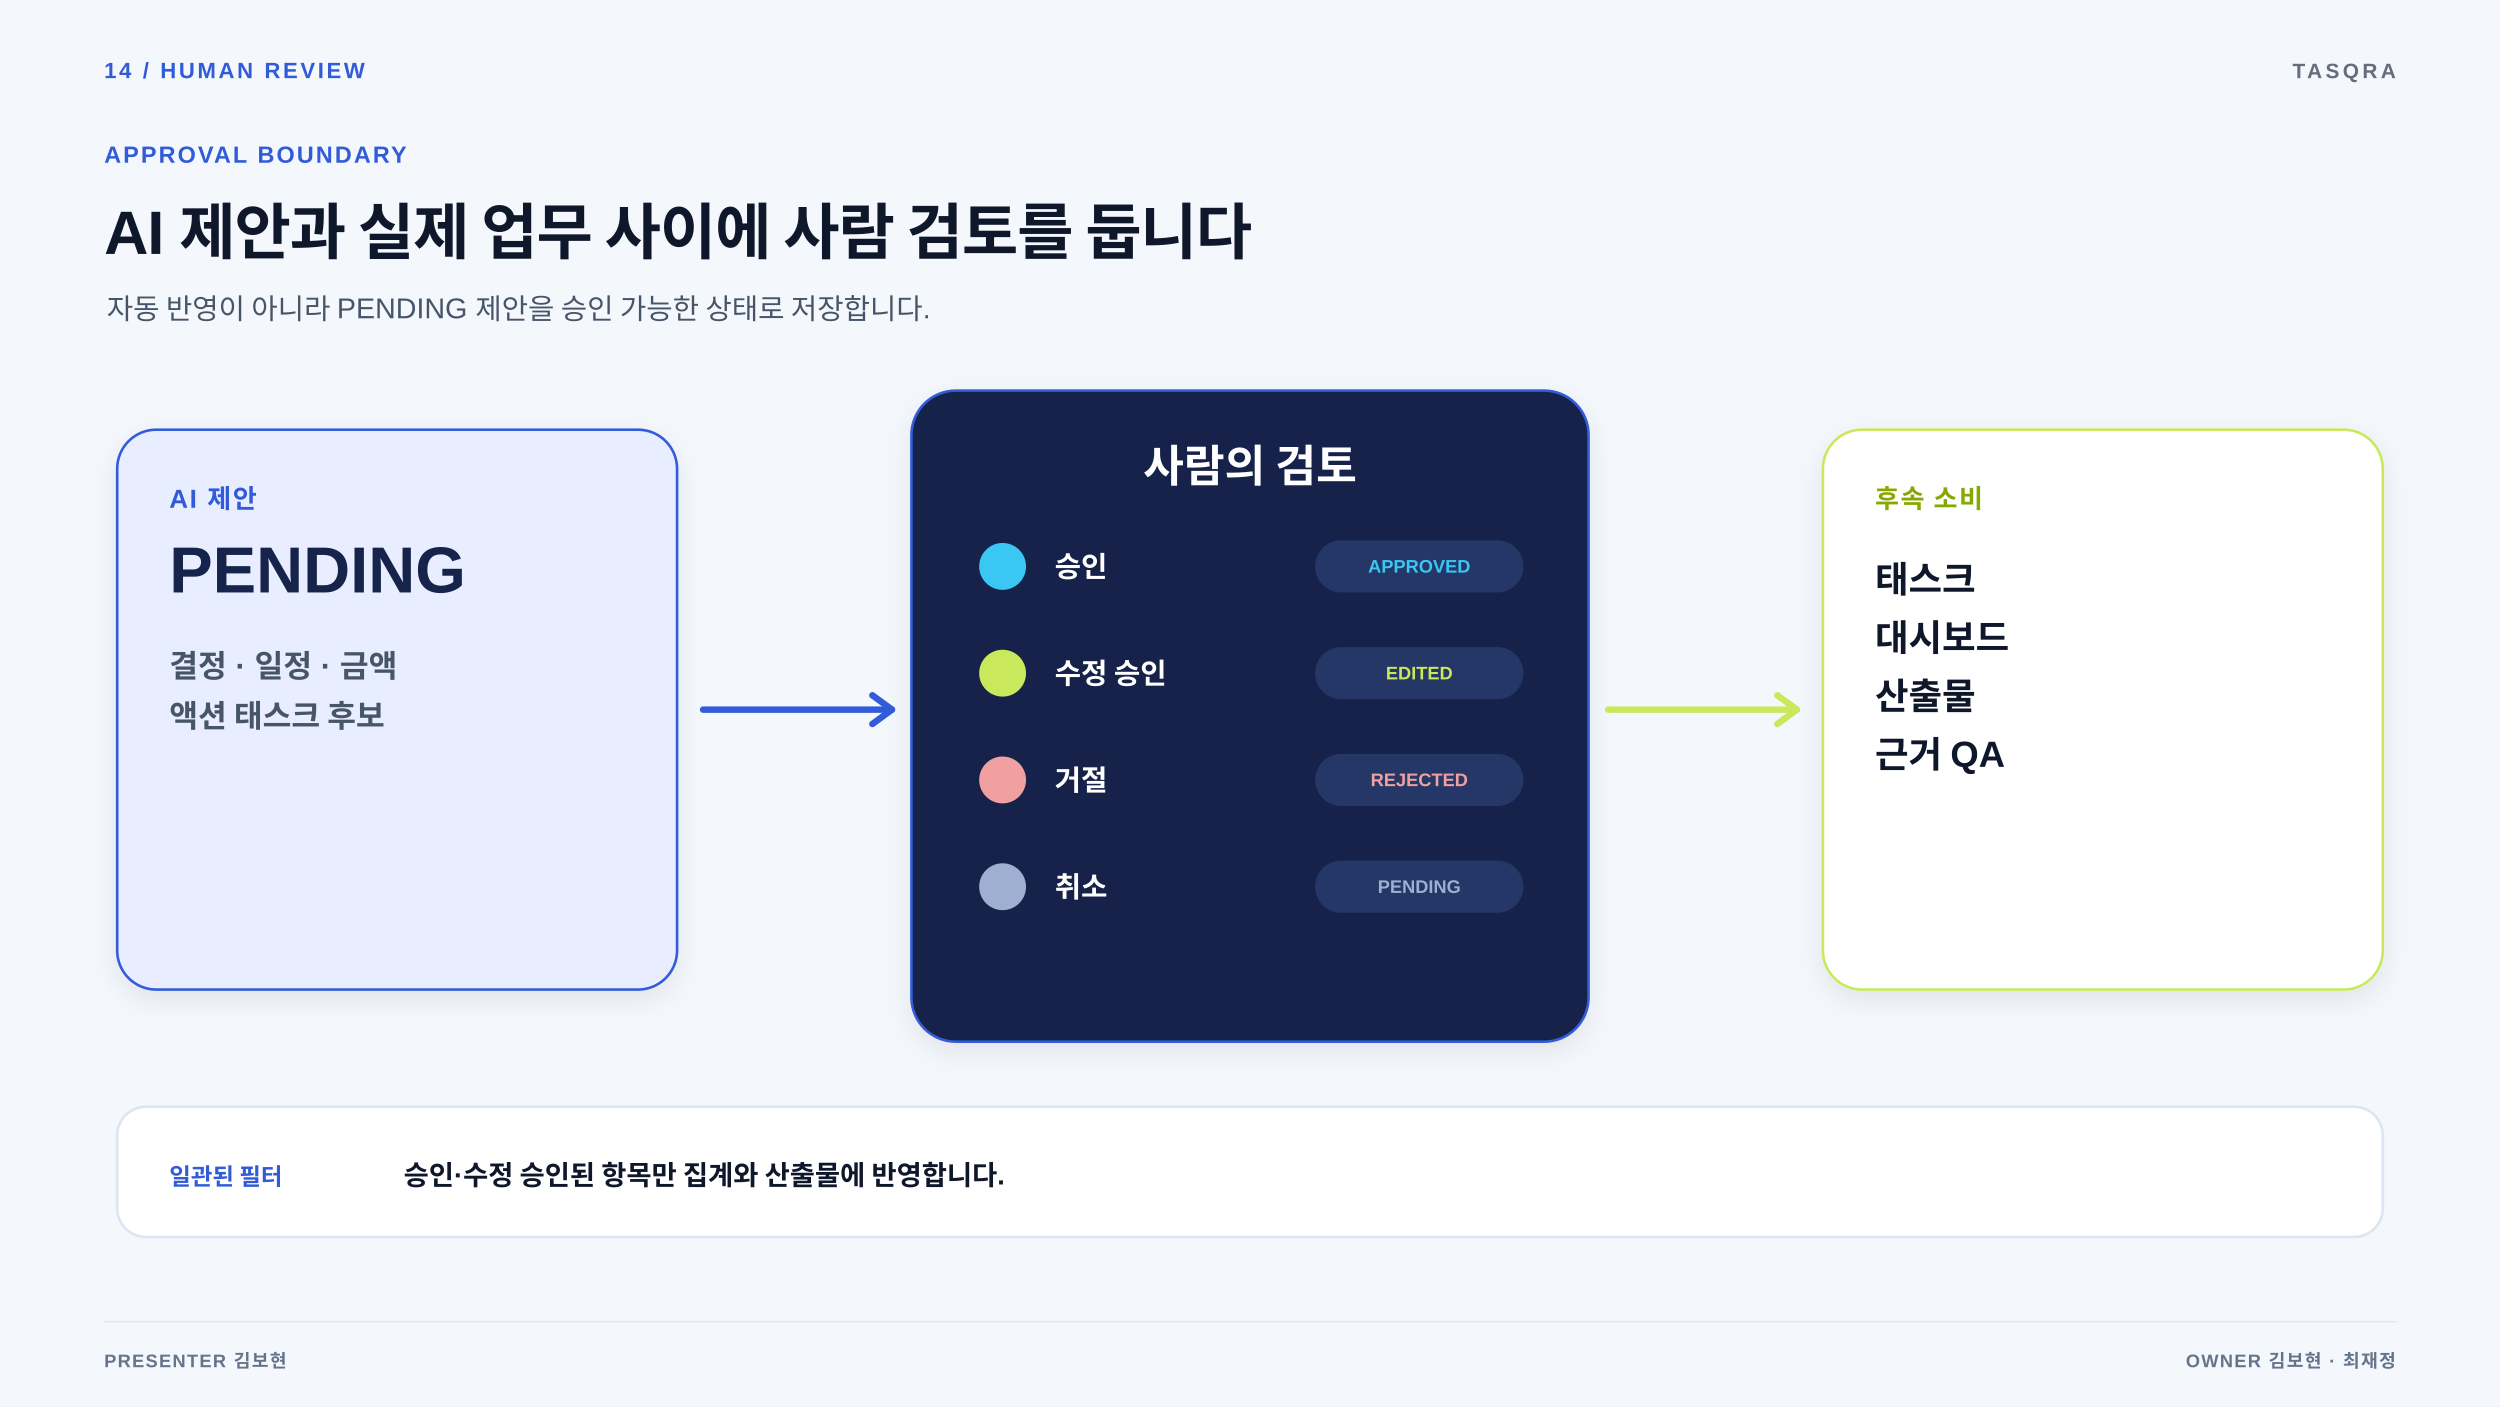
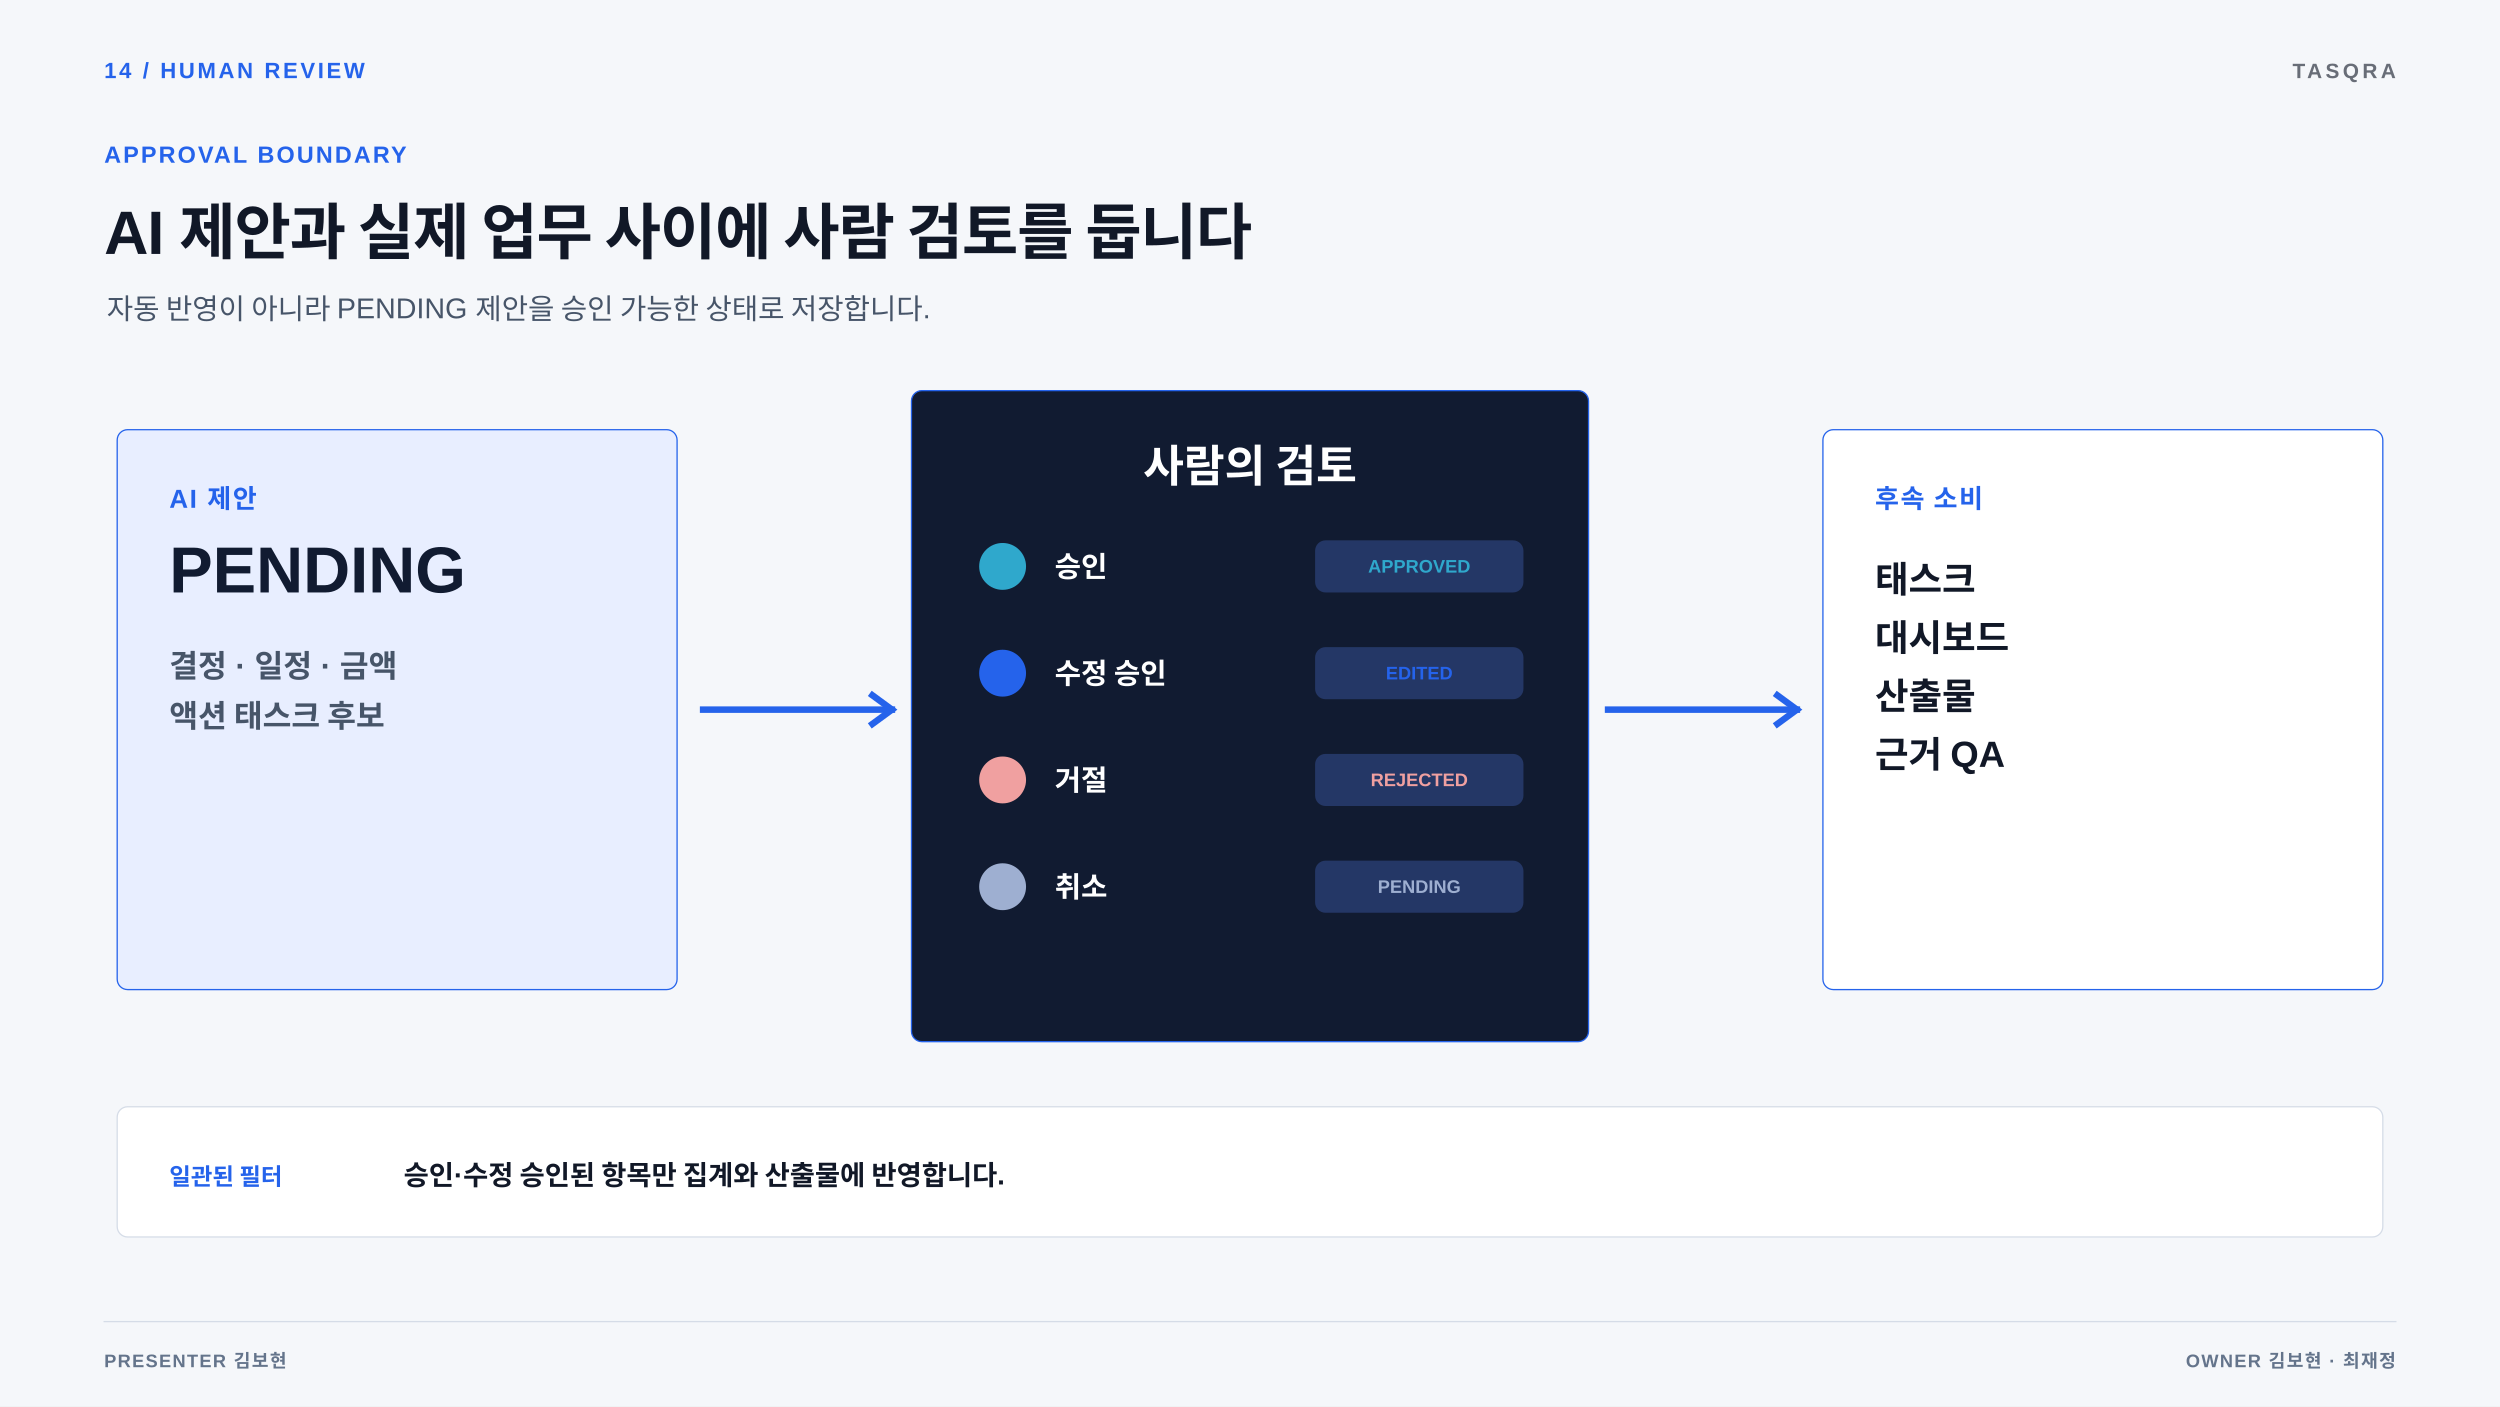
<svg xmlns="http://www.w3.org/2000/svg" width="1920" height="1080" viewBox="0 0 1920 1080">
  <defs>
    <style>@font-face{font-family:NotoKR;src:url("../../포트폴리오/NotoSansKR.ttf") format("truetype");} text{font-family:NotoKR,Arial,sans-serif;}</style>
    <filter id="shadow" x="-20%" y="-20%" width="140%" height="140%">
-       <feDropShadow dx="0" dy="12" stdDeviation="16" flood-color="#0E162F" flood-opacity="0.11" />
+       <feDropShadow dx="0" dy="4" stdDeviation="8" flood-color="#09111F" flood-opacity="0.06" />
    </filter>
    <filter id="softShadow" x="-20%" y="-20%" width="140%" height="140%">
-       <feDropShadow dx="0" dy="7" stdDeviation="10" flood-color="#0E162F" flood-opacity="0.08" />
+       <feDropShadow dx="0" dy="2" stdDeviation="5" flood-color="#09111F" flood-opacity="0.05" />
    </filter>
  </defs>
-   <rect x="0" y="0" width="1920" height="1080" rx="0" fill="#F4F7FC" stroke="none" stroke-width="0" opacity="1" />
-   <text x="80" y="60" font-family="NotoKR, Arial, sans-serif" font-size="17" font-weight="800" font-style="normal" fill="#315BD8" text-anchor="start" letter-spacing="2" opacity="1">14  /  HUMAN REVIEW</text>
-   <text x="1840" y="60" font-family="NotoKR, Arial, sans-serif" font-size="16" font-weight="800" font-style="normal" fill="#0F172A" text-anchor="end" letter-spacing="2.6" opacity="0.62">TASQRA</text>
-   <line x1="80" y1="1015" x2="1840" y2="1015" stroke="#DCE5F1" stroke-width="1" stroke-linecap="round" opacity="1" />
+   <rect x="0" y="0" width="1920" height="1080" rx="0" fill="#F5F7FA" stroke="none" stroke-width="0" opacity="1" />
+   <text x="80" y="60" font-family="NotoKR, Arial, sans-serif" font-size="17" font-weight="800" font-style="normal" fill="#2563EB" text-anchor="start" letter-spacing="2" opacity="1">14  /  HUMAN REVIEW</text>
+   <text x="1840" y="60" font-family="NotoKR, Arial, sans-serif" font-size="16" font-weight="800" font-style="normal" fill="#111827" text-anchor="end" letter-spacing="2.6" opacity="0.62">TASQRA</text>
+   <line x1="80" y1="1015" x2="1840" y2="1015" stroke="#D5DCE7" stroke-width="1" stroke-linecap="square" opacity="1" />
  <text x="80" y="1050" font-family="NotoKR, Arial, sans-serif" font-size="14" font-weight="700" font-style="normal" fill="#64748B" text-anchor="start" letter-spacing="1" opacity="1">PRESENTER  김보현</text>
  <text x="1840" y="1050" font-family="NotoKR, Arial, sans-serif" font-size="14" font-weight="700" font-style="normal" fill="#64748B" text-anchor="end" letter-spacing="1" opacity="1">OWNER  김보현 · 최재정</text>
-   <text x="80" y="125" font-family="NotoKR, Arial, sans-serif" font-size="18" font-weight="800" font-style="normal" fill="#315BD8" text-anchor="start" letter-spacing="1.6" opacity="1">APPROVAL BOUNDARY</text>
-   <text x="80" y="195" font-family="NotoKR, Arial, sans-serif" font-size="47" font-weight="800" font-style="normal" fill="#0F172A" text-anchor="start" letter-spacing="-0.8" opacity="1">AI 제안과 실제 업무 사이에 사람 검토를 둡니다</text>
+   <text x="80" y="125" font-family="NotoKR, Arial, sans-serif" font-size="18" font-weight="800" font-style="normal" fill="#2563EB" text-anchor="start" letter-spacing="1.6" opacity="1">APPROVAL BOUNDARY</text>
+   <text x="80" y="195" font-family="NotoKR, Arial, sans-serif" font-size="47" font-weight="800" font-style="normal" fill="#111827" text-anchor="start" letter-spacing="-0.8" opacity="1">AI 제안과 실제 업무 사이에 사람 검토를 둡니다</text>
  <text x="82" y="245" font-family="NotoKR, Arial, sans-serif" font-size="22" font-weight="500" font-style="normal" fill="#475569" text-anchor="start" letter-spacing="0" opacity="1">자동 반영이 아니라 PENDING 제안을 승인 가능한 상태로 저장합니다.</text>
-   <rect x="90" y="330" width="430" height="430" rx="30" fill="#E8EEFF" stroke="#315BD8" stroke-width="2" opacity="1" filter="url(#softShadow)" />
-   <text x="130" y="390" font-family="NotoKR, Arial, sans-serif" font-size="20" font-weight="800" font-style="normal" fill="#315BD8" text-anchor="start" letter-spacing="1.2" opacity="1">AI 제안</text>
-   <text x="130" y="455" font-family="NotoKR, Arial, sans-serif" font-size="50" font-weight="800" font-style="normal" fill="#16234A" text-anchor="start" letter-spacing="0" opacity="1">PENDING</text>
+   <rect x="90" y="330" width="430" height="430" rx="8" fill="#E8EEFF" stroke="#2563EB" stroke-width="1" opacity="1" />
+   <text x="130" y="390" font-family="NotoKR, Arial, sans-serif" font-size="20" font-weight="800" font-style="normal" fill="#2563EB" text-anchor="start" letter-spacing="1.2" opacity="1">AI 제안</text>
+   <text x="130" y="455" font-family="NotoKR, Arial, sans-serif" font-size="50" font-weight="800" font-style="normal" fill="#111B31" text-anchor="start" letter-spacing="0" opacity="1">PENDING</text>
  <text x="130" y="520" font-family="NotoKR, Arial, sans-serif" font-size="24" font-weight="600" fill="#475569" text-anchor="start">
    <tspan x="130" dy="0">결정 · 일정 · 금액</tspan>
    <tspan x="130" dy="38.4">액션 태스크 후보</tspan>
  </text>
-   <line x1="540" y1="545" x2="685" y2="545" stroke="#315BD8" stroke-width="5" stroke-linecap="round" opacity="1" />
-   <path d="M 670 534 L 685 545 L 670 556" fill="none" stroke="#315BD8" stroke-width="5" stroke-linecap="round" stroke-linejoin="round" />
-   <rect x="700" y="300" width="520" height="500" rx="34" fill="#16234A" stroke="#315BD8" stroke-width="2" opacity="1" filter="url(#softShadow)" />
+   <line x1="540" y1="545" x2="685" y2="545" stroke="#2563EB" stroke-width="5" stroke-linecap="square" opacity="1" />
+   <path d="M 670 534 L 685 545 L 670 556" fill="none" stroke="#2563EB" stroke-width="5" stroke-linecap="square" stroke-linejoin="miter" />
+   <rect x="700" y="300" width="520" height="500" rx="8" fill="#111B31" stroke="#2563EB" stroke-width="1" opacity="1" />
  <text x="960" y="370" font-family="NotoKR, Arial, sans-serif" font-size="34" font-weight="800" font-style="normal" fill="#FFFFFF" text-anchor="middle" letter-spacing="0" opacity="1">사람의 검토</text>
-   <circle cx="770" cy="435" r="18" fill="#3BC7F4" stroke="none" stroke-width="0" opacity="1" />
+   <circle cx="770" cy="435" r="18" fill="#2FA8CC" stroke="none" stroke-width="0" opacity="1" />
  <text x="810" y="443" font-family="NotoKR, Arial, sans-serif" font-size="22" font-weight="700" font-style="normal" fill="#FFFFFF" text-anchor="start" letter-spacing="0" opacity="1">승인</text>
-   <rect x="1010" y="415" width="160" height="40" rx="20.0" fill="#243766" stroke="none" stroke-width="0" opacity="1" />
-   <text x="1090.0" y="439.76" font-family="NotoKR, Arial, sans-serif" font-size="14" font-weight="700" font-style="normal" fill="#3BC7F4" text-anchor="middle" letter-spacing="0" opacity="1">APPROVED</text>
-   <circle cx="770" cy="517" r="18" fill="#C9E85B" stroke="none" stroke-width="0" opacity="1" />
+   <rect x="1010" y="415" width="160" height="40" rx="8" fill="#243766" stroke="none" stroke-width="0" opacity="1" />
+   <text x="1090.0" y="439.76" font-family="NotoKR, Arial, sans-serif" font-size="14" font-weight="700" font-style="normal" fill="#2FA8CC" text-anchor="middle" letter-spacing="0" opacity="1">APPROVED</text>
+   <circle cx="770" cy="517" r="18" fill="#2563EB" stroke="none" stroke-width="0" opacity="1" />
  <text x="810" y="525" font-family="NotoKR, Arial, sans-serif" font-size="22" font-weight="700" font-style="normal" fill="#FFFFFF" text-anchor="start" letter-spacing="0" opacity="1">수정 승인</text>
-   <rect x="1010" y="497" width="160" height="40" rx="20.0" fill="#243766" stroke="none" stroke-width="0" opacity="1" />
-   <text x="1090.0" y="521.76" font-family="NotoKR, Arial, sans-serif" font-size="14" font-weight="700" font-style="normal" fill="#C9E85B" text-anchor="middle" letter-spacing="0" opacity="1">EDITED</text>
+   <rect x="1010" y="497" width="160" height="40" rx="8" fill="#243766" stroke="none" stroke-width="0" opacity="1" />
+   <text x="1090.0" y="521.76" font-family="NotoKR, Arial, sans-serif" font-size="14" font-weight="700" font-style="normal" fill="#2563EB" text-anchor="middle" letter-spacing="0" opacity="1">EDITED</text>
  <circle cx="770" cy="599" r="18" fill="#F0A0A0" stroke="none" stroke-width="0" opacity="1" />
  <text x="810" y="607" font-family="NotoKR, Arial, sans-serif" font-size="22" font-weight="700" font-style="normal" fill="#FFFFFF" text-anchor="start" letter-spacing="0" opacity="1">거절</text>
-   <rect x="1010" y="579" width="160" height="40" rx="20.0" fill="#243766" stroke="none" stroke-width="0" opacity="1" />
+   <rect x="1010" y="579" width="160" height="40" rx="8" fill="#243766" stroke="none" stroke-width="0" opacity="1" />
  <text x="1090.0" y="603.76" font-family="NotoKR, Arial, sans-serif" font-size="14" font-weight="700" font-style="normal" fill="#F0A0A0" text-anchor="middle" letter-spacing="0" opacity="1">REJECTED</text>
  <circle cx="770" cy="681" r="18" fill="#9EAFD1" stroke="none" stroke-width="0" opacity="1" />
  <text x="810" y="689" font-family="NotoKR, Arial, sans-serif" font-size="22" font-weight="700" font-style="normal" fill="#FFFFFF" text-anchor="start" letter-spacing="0" opacity="1">취소</text>
-   <rect x="1010" y="661" width="160" height="40" rx="20.0" fill="#243766" stroke="none" stroke-width="0" opacity="1" />
+   <rect x="1010" y="661" width="160" height="40" rx="8" fill="#243766" stroke="none" stroke-width="0" opacity="1" />
  <text x="1090.0" y="685.76" font-family="NotoKR, Arial, sans-serif" font-size="14" font-weight="700" font-style="normal" fill="#9EAFD1" text-anchor="middle" letter-spacing="0" opacity="1">PENDING</text>
-   <line x1="1235" y1="545" x2="1380" y2="545" stroke="#C9E85B" stroke-width="5" stroke-linecap="round" opacity="1" />
-   <path d="M 1365 534 L 1380 545 L 1365 556" fill="none" stroke="#C9E85B" stroke-width="5" stroke-linecap="round" stroke-linejoin="round" />
-   <rect x="1400" y="330" width="430" height="430" rx="30" fill="#FFFFFF" stroke="#C9E85B" stroke-width="2" opacity="1" filter="url(#softShadow)" />
-   <text x="1440" y="390" font-family="NotoKR, Arial, sans-serif" font-size="20" font-weight="800" font-style="normal" fill="#86A800" text-anchor="start" letter-spacing="1.2" opacity="1">후속 소비</text>
-   <text x="1440" y="455" font-family="NotoKR, Arial, sans-serif" font-size="28" font-weight="800" fill="#0F172A" text-anchor="start">
+   <line x1="1235" y1="545" x2="1380" y2="545" stroke="#2563EB" stroke-width="5" stroke-linecap="square" opacity="1" />
+   <path d="M 1365 534 L 1380 545 L 1365 556" fill="none" stroke="#2563EB" stroke-width="5" stroke-linecap="square" stroke-linejoin="miter" />
+   <rect x="1400" y="330" width="430" height="430" rx="8" fill="#FFFFFF" stroke="#2563EB" stroke-width="1" opacity="1" />
+   <text x="1440" y="390" font-family="NotoKR, Arial, sans-serif" font-size="20" font-weight="800" font-style="normal" fill="#2563EB" text-anchor="start" letter-spacing="1.2" opacity="1">후속 소비</text>
+   <text x="1440" y="455" font-family="NotoKR, Arial, sans-serif" font-size="28" font-weight="800" fill="#111827" text-anchor="start">
    <tspan x="1440" dy="0">태스크</tspan>
    <tspan x="1440" dy="44.8">대시보드</tspan>
    <tspan x="1440" dy="44.8">산출물</tspan>
    <tspan x="1440" dy="44.8">근거 QA</tspan>
  </text>
-   <rect x="90" y="850" width="1740" height="100" rx="22" fill="#FFFFFF" stroke="#DCE5F1" stroke-width="2" opacity="1" />
-   <text x="130" y="910" font-family="NotoKR, Arial, sans-serif" font-size="18" font-weight="800" font-style="normal" fill="#315BD8" text-anchor="start" letter-spacing="0" opacity="1">일관된 필터</text>
-   <text x="310" y="910" font-family="NotoKR, Arial, sans-serif" font-size="21" font-weight="700" font-style="normal" fill="#0F172A" text-anchor="start" letter-spacing="0" opacity="1">승인·수정 승인된 항목만 집계와 산출물에 반영합니다.</text>
+   <rect x="90" y="850" width="1740" height="100" rx="8" fill="#FFFFFF" stroke="#D5DCE7" stroke-width="1" opacity="1" />
+   <text x="130" y="910" font-family="NotoKR, Arial, sans-serif" font-size="18" font-weight="800" font-style="normal" fill="#2563EB" text-anchor="start" letter-spacing="0" opacity="1">일관된 필터</text>
+   <text x="310" y="910" font-family="NotoKR, Arial, sans-serif" font-size="21" font-weight="700" font-style="normal" fill="#111827" text-anchor="start" letter-spacing="0" opacity="1">승인·수정 승인된 항목만 집계와 산출물에 반영합니다.</text>
</svg>
